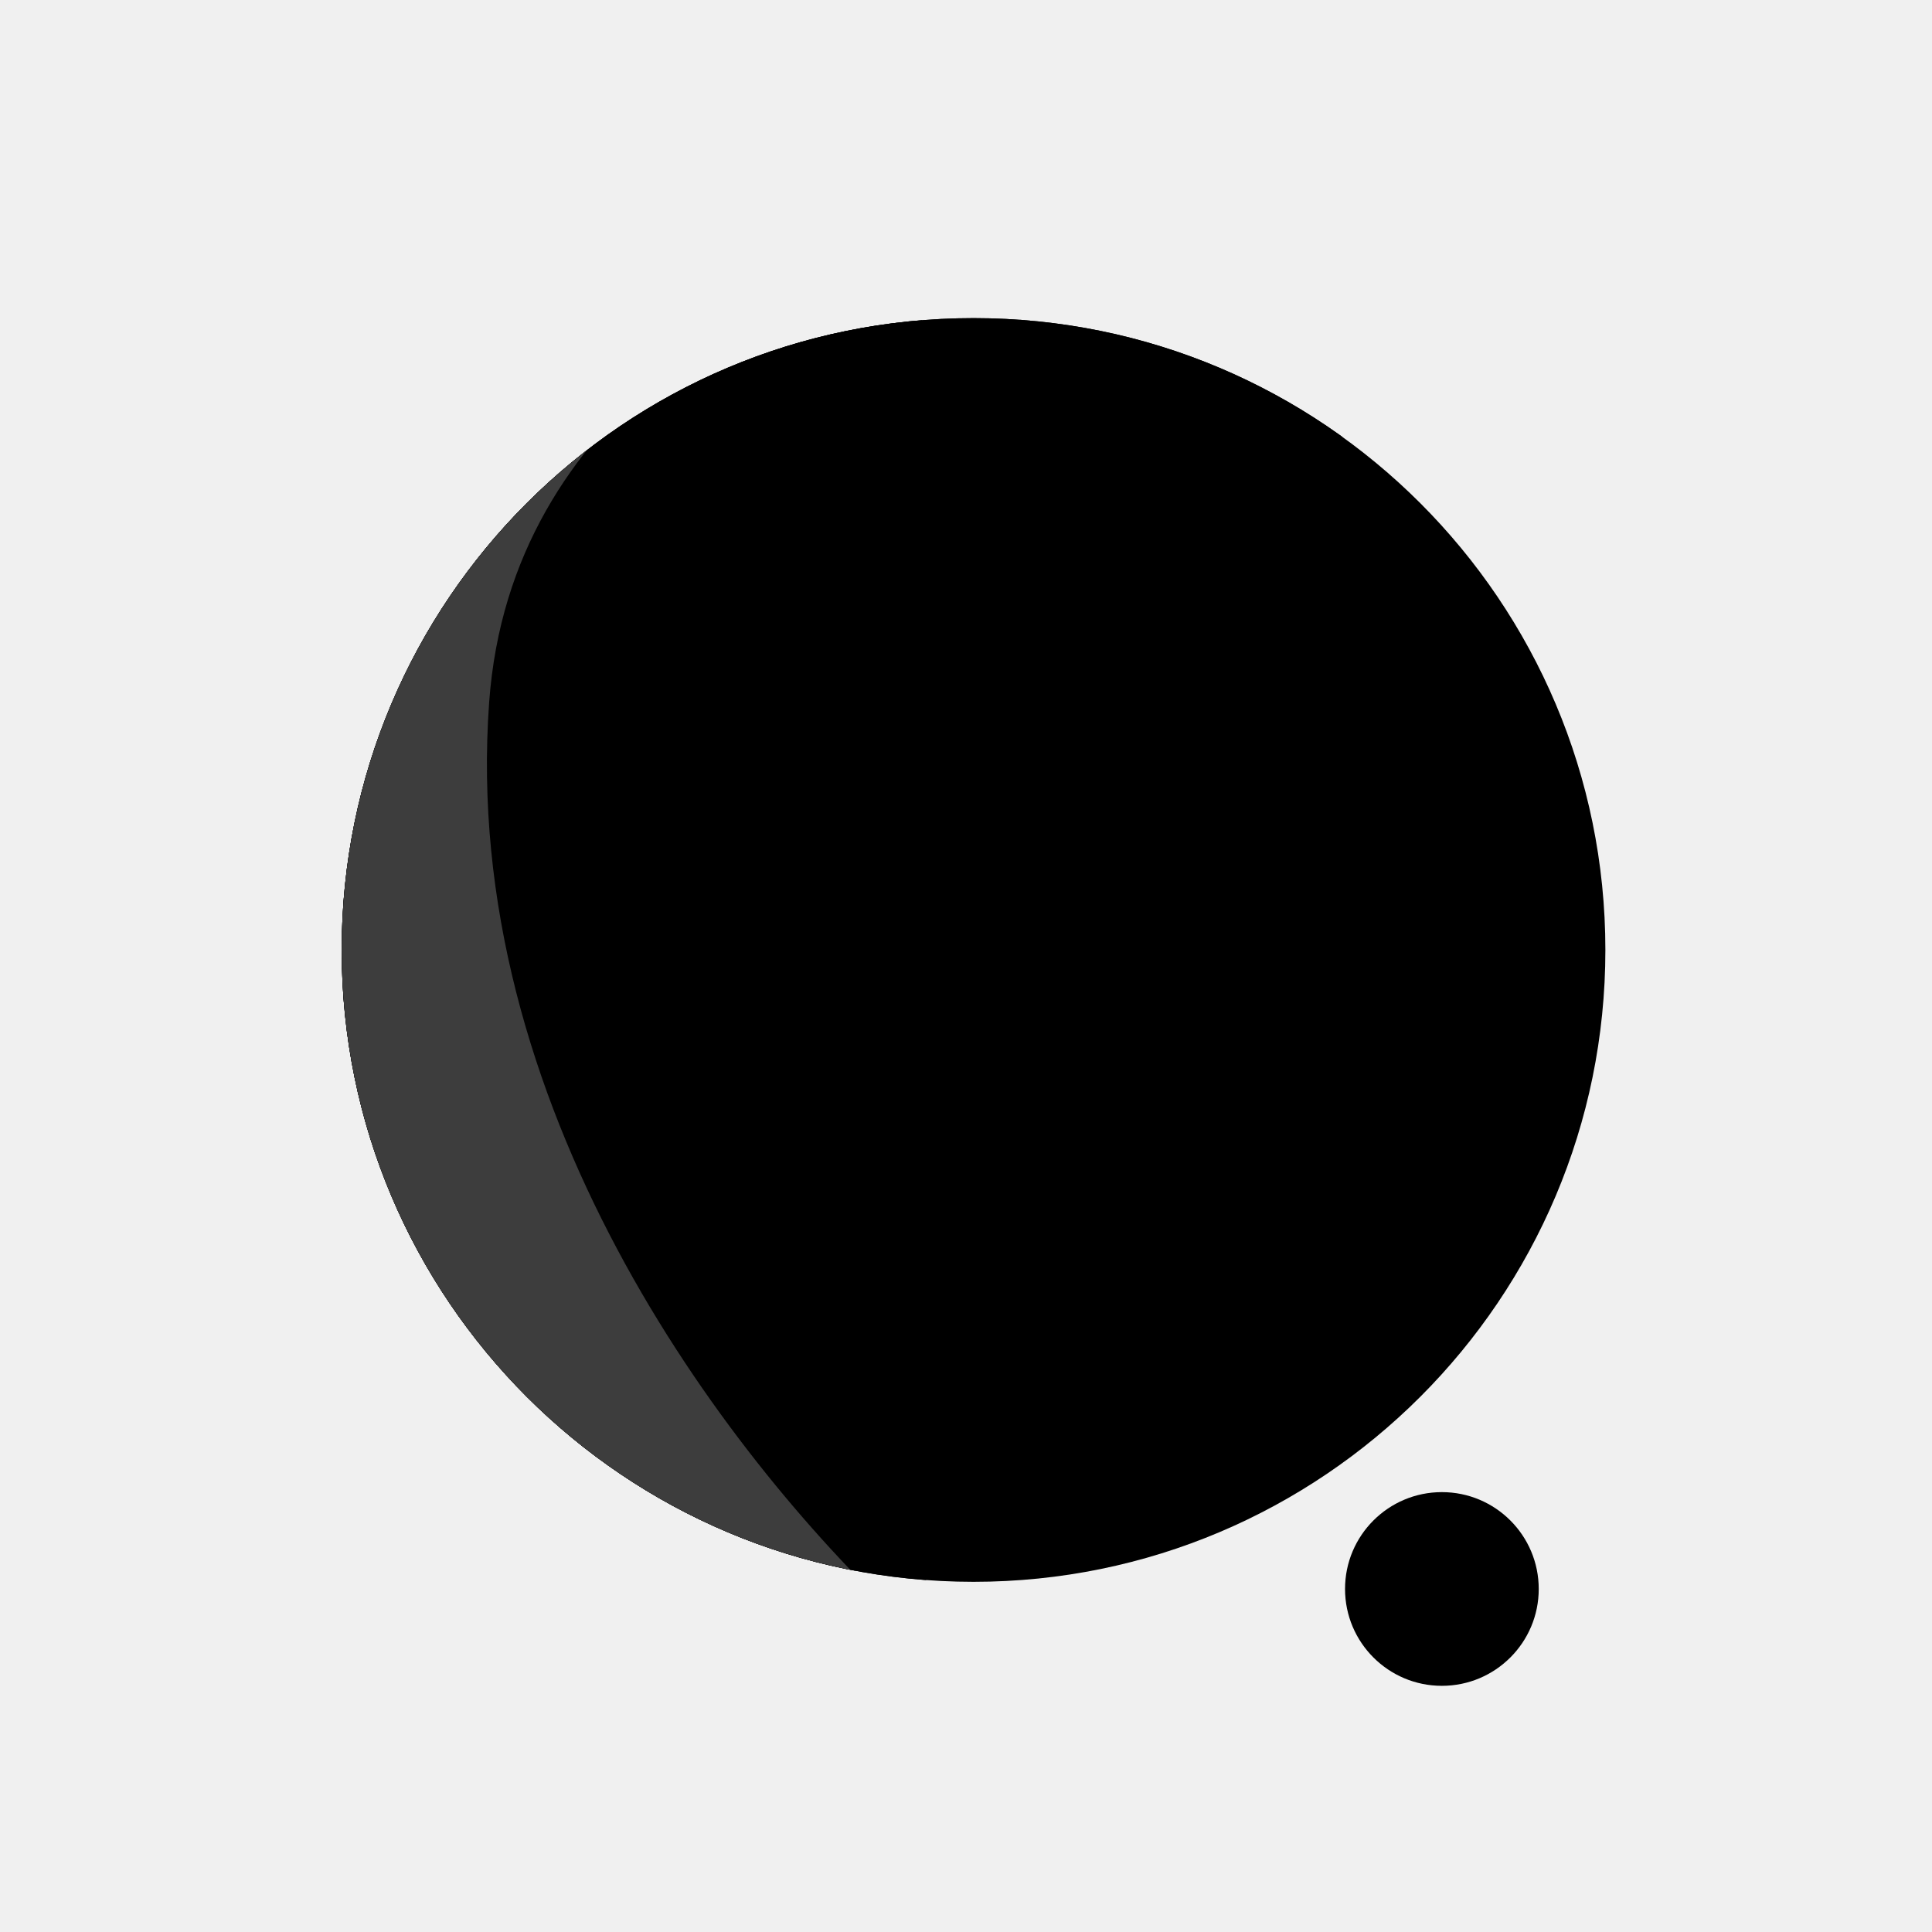
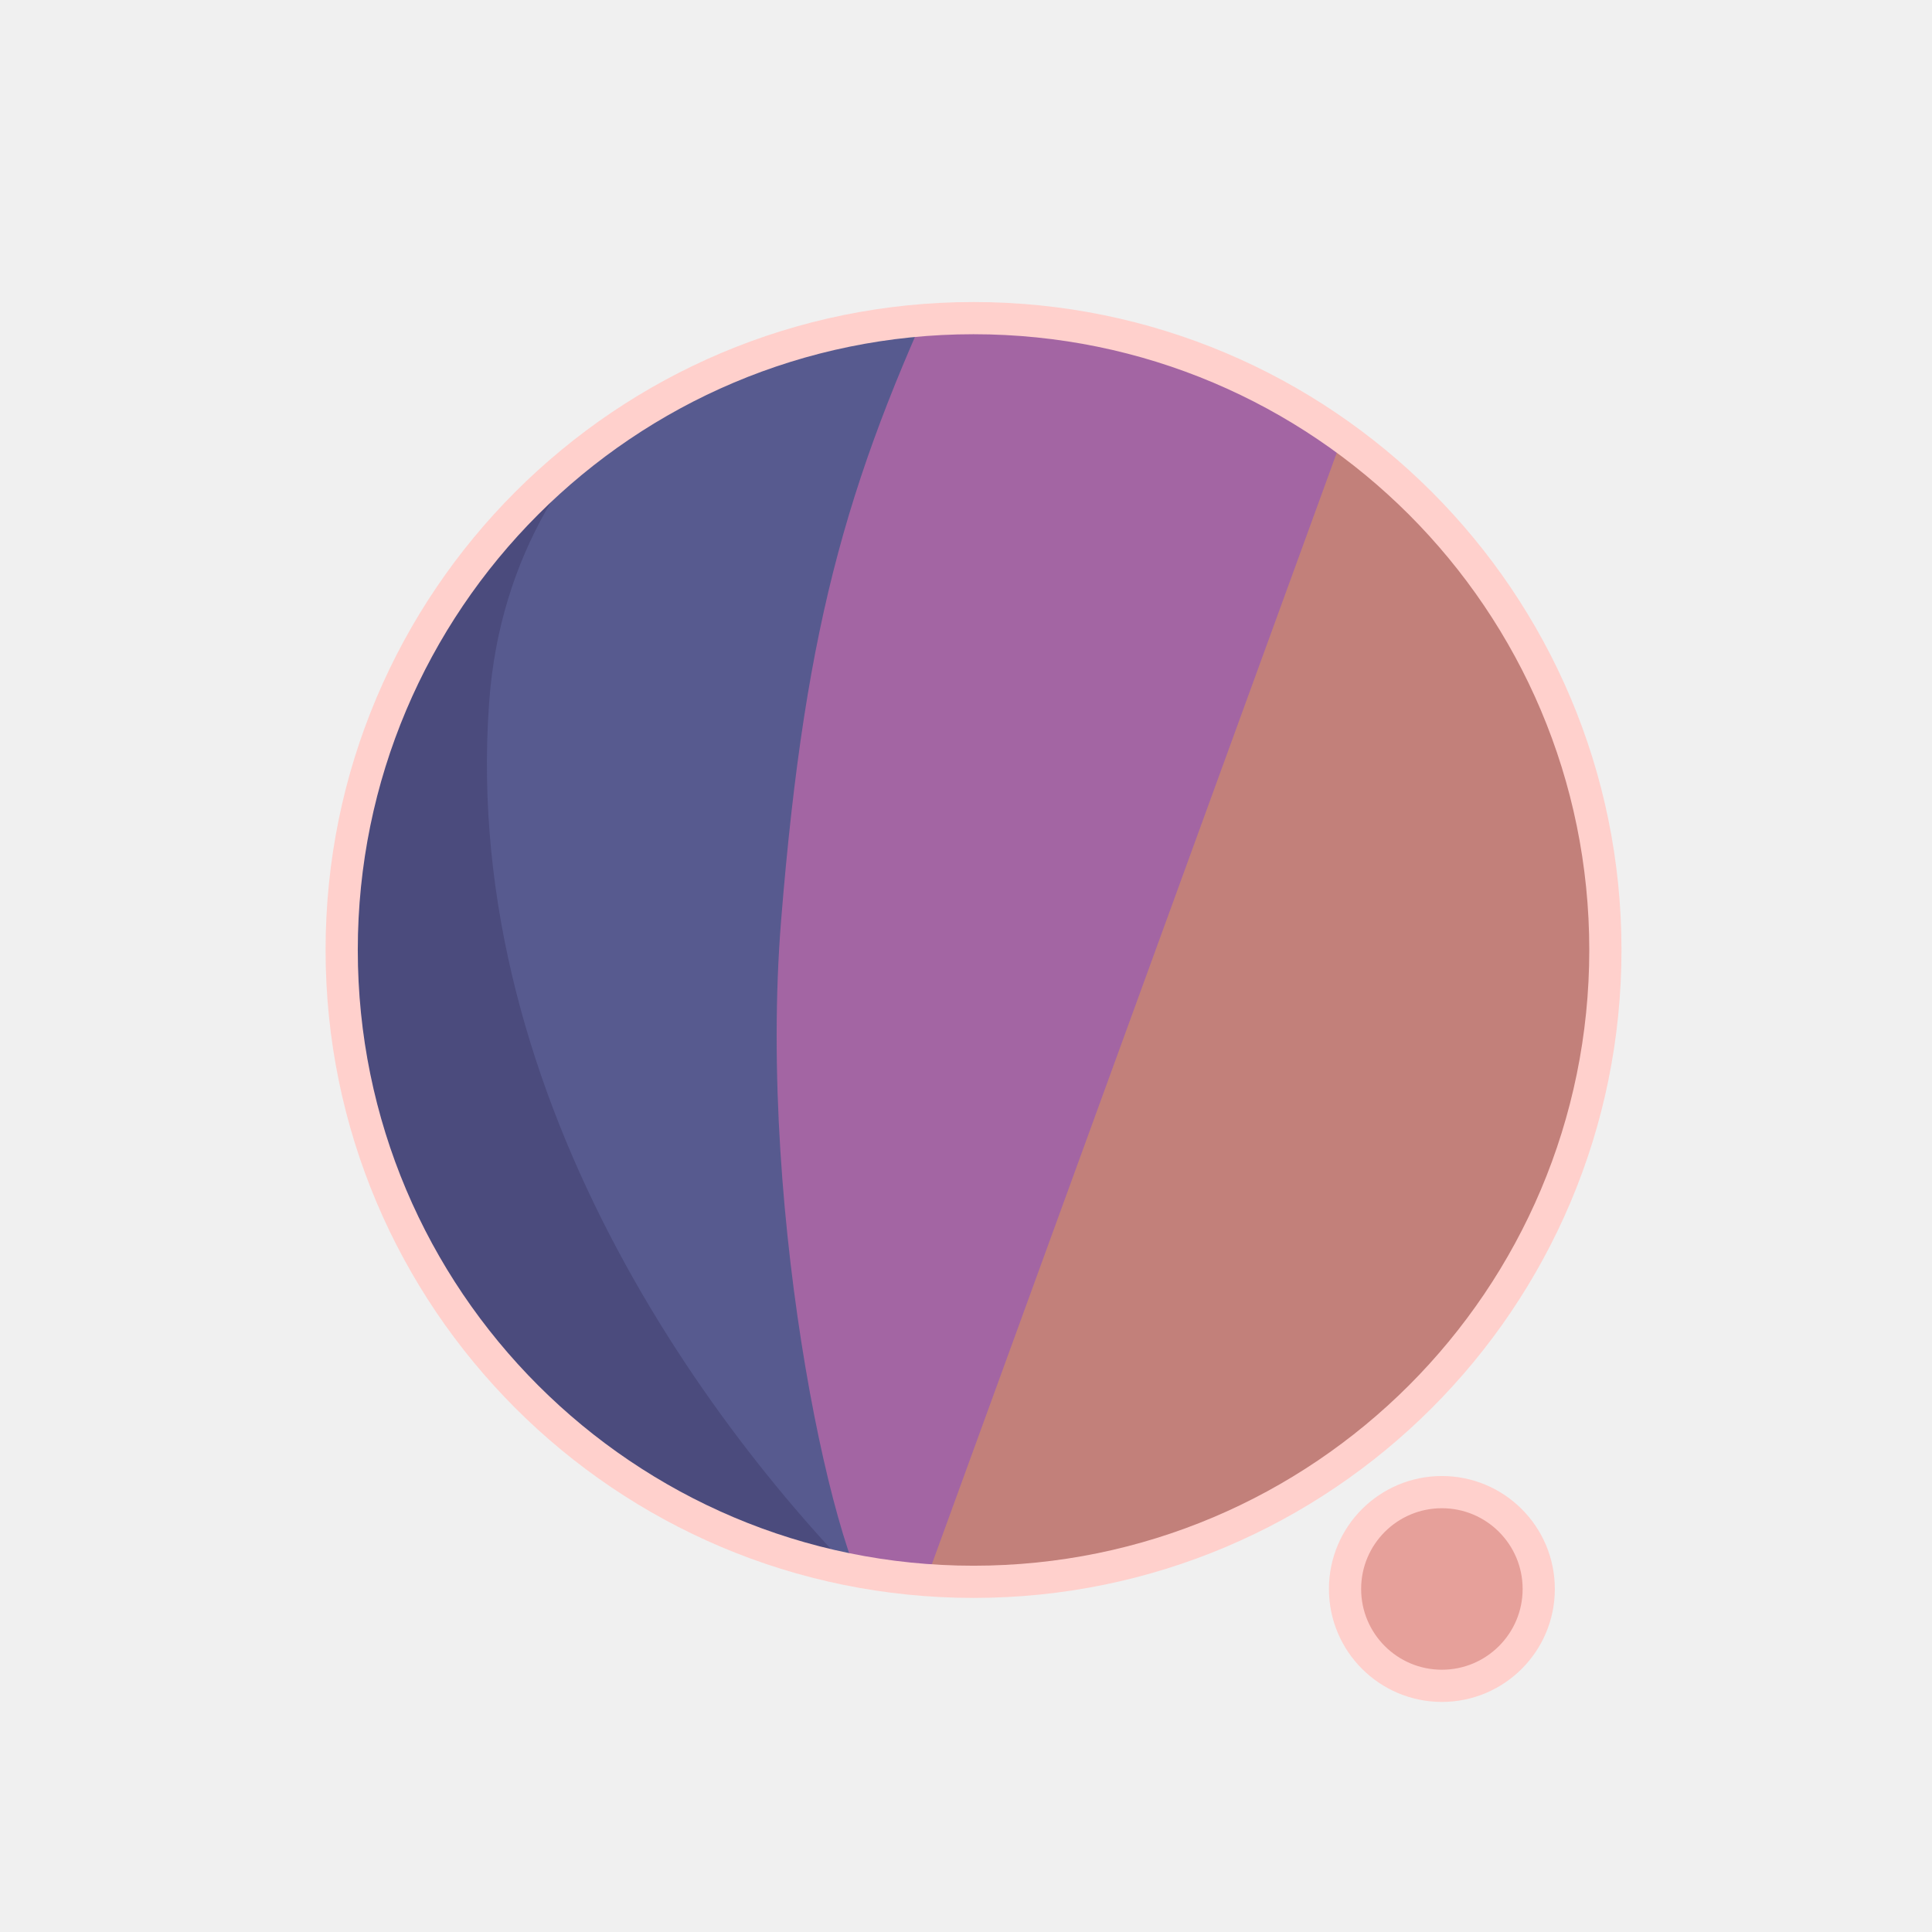
<svg xmlns="http://www.w3.org/2000/svg" width="300" height="300" viewBox="0 0 79.375 79.375" version="1.1" id="svg1">
  <defs id="defs1">
    <filter id="mask-powermask-path-effect5_inverse" style="color-interpolation-filters:sRGB" height="100" width="100" x="-50" y="-50">
      <feColorMatrix id="mask-powermask-path-effect5_primitive1" values="1" type="saturate" result="fbSourceGraphic" />
      <feColorMatrix id="mask-powermask-path-effect5_primitive2" values="-1 0 0 0 1 0 -1 0 0 1 0 0 -1 0 1 0 0 0 1 0 " in="fbSourceGraphic" />
    </filter>
    <clipPath clipPathUnits="userSpaceOnUse" id="clipPath1">
      <circle style="display:inline;fill:#000000;fill-opacity:1;stroke:none;stroke-width:0.214" id="circle3" cx="44.886" cy="38.249" r="22.842" />
    </clipPath>
    <clipPath clipPathUnits="userSpaceOnUse" id="clipPath3">
      <circle style="display:inline;opacity:1;fill:#000000;fill-opacity:1;stroke:none;stroke-width:2.646;stroke-dasharray:none;stroke-opacity:1" id="circle4" cx="39.235" cy="39.029" r="25.959" />
    </clipPath>
    <clipPath clipPathUnits="userSpaceOnUse" id="clipPath4">
      <circle style="display:inline;opacity:1;fill:#000000;fill-opacity:1;stroke:none;stroke-width:0.243" id="circle5" cx="39.997" cy="39.029" r="25.959" />
    </clipPath>
    <clipPath clipPathUnits="userSpaceOnUse" id="clipPath19">
      <g id="g20" style="display:inline">
        <circle style="display:inline;opacity:1;fill:#ffffff;fill-opacity:1;stroke:#000000;stroke-width:1.323;stroke-dasharray:none;stroke-opacity:1" id="circle20" cx="39.997" cy="39.029" r="25.959" />
        <path style="display:inline;fill:#ffffff;fill-opacity:1;stroke:none;stroke-width:1.323;stroke-linecap:round;stroke-linejoin:round;stroke-dasharray:none;stroke-opacity:1" d="M 40.972,71.749 65.107,9.074 51.262,8.513 29.654,71.374 Z" id="path20" />
      </g>
    </clipPath>
  </defs>
  <g id="layer1">
-     <circle style="display:inline;opacity:1;fill:#;fill-opacity:1;stroke:none;stroke-width:2.646;stroke-dasharray:none;stroke-opacity:1" id="path1" cx="39.997" cy="39.029" r="25.959" />
-     <circle style="display:inline;opacity:1;fill:#;fill-opacity:1;stroke:#;stroke-width:1.323;stroke-linecap:round;stroke-linejoin:round;stroke-dasharray:none;stroke-opacity:1" id="path23" cx="59.239" cy="65.282" r="3.979" />
-     <path style="display:inline;opacity:1;fill:#;fill-opacity:1;stroke:none;stroke-width:2.646;stroke-linecap:round;stroke-linejoin:round;stroke-dasharray:none;stroke-opacity:1" d="M 14.114,8.183 56.981,12.942 37.387,66.729 7.337,66.366 Z" id="path4" clip-path="url(#clipPath4)" />
-     <path style="display:inline;opacity:1;fill:#;fill-opacity:1;stroke:none;stroke-width:2.646;stroke-linecap:round;stroke-linejoin:round;stroke-dasharray:none;stroke-opacity:1" d="m 38.537,10.093 c -4.366,9.204 -6.195,15.177 -7.208,27.727 -0.992,12.295 2.307,27.137 4.048,28.492 L 8.159,69.099 11.655,10.117 Z" id="path8" clip-path="url(#clipPath3)" transform="translate(0.7619726)" />
-     <path style="display:inline;opacity:1;fill:#3D3D3D;fill-opacity:1;stroke:none;stroke-width:2.646;stroke-linecap:round;stroke-linejoin:round;stroke-dasharray:none;stroke-opacity:1" d="m 42.193,12.318 c -4.211,1.987 -14.039,6.189 -14.818,16.984 -1.049,14.531 8.417,27.086 14.901,33.188 l -22.177,3.33 -0.971,-51.47 z" id="path12" clip-path="url(#clipPath1)" transform="matrix(1.1365,0,0,1.1365,-11.01583,-4.44086)" />
+     <circle style="display:inline;opacity:1;fill:#C2807A;fill-opacity:1;stroke:none;stroke-width:2.646;stroke-dasharray:none;stroke-opacity:1" id="path1" cx="39.997" cy="39.029" r="25.959" />
+     <circle style="display:inline;opacity:1;fill:#E6A09A;fill-opacity:1;stroke:#FFD0CC;stroke-width:1.323;stroke-linecap:round;stroke-linejoin:round;stroke-dasharray:none;stroke-opacity:1" id="path23" cx="59.239" cy="65.282" r="3.979" />
+     <path style="display:inline;opacity:1;fill:#A365A3;fill-opacity:1;stroke:none;stroke-width:2.646;stroke-linecap:round;stroke-linejoin:round;stroke-dasharray:none;stroke-opacity:1" d="M 14.114,8.183 56.981,12.942 37.387,66.729 7.337,66.366 Z" id="path4" clip-path="url(#clipPath4)" />
+     <path style="display:inline;opacity:1;fill:#575A8F;fill-opacity:1;stroke:none;stroke-width:2.646;stroke-linecap:round;stroke-linejoin:round;stroke-dasharray:none;stroke-opacity:1" d="m 38.537,10.093 c -4.366,9.204 -6.195,15.177 -7.208,27.727 -0.992,12.295 2.307,27.137 4.048,28.492 L 8.159,69.099 11.655,10.117 Z" id="path8" clip-path="url(#clipPath3)" transform="translate(0.7619726)" />
+     <path style="display:inline;opacity:1;fill:#4B4B7D;fill-opacity:1;stroke:none;stroke-width:2.646;stroke-linecap:round;stroke-linejoin:round;stroke-dasharray:none;stroke-opacity:1" d="m 42.193,12.318 c -4.211,1.987 -14.039,6.189 -14.818,16.984 -1.049,14.531 8.417,27.086 14.901,33.188 l -22.177,3.33 -0.971,-51.47 z" id="path12" clip-path="url(#clipPath1)" transform="matrix(1.1365,0,0,1.1365,-11.01583,-4.44086)" />
    <path style="display:inline;fill:none;stroke:#ffffff;stroke-width:5.292;stroke-linecap:round;stroke-linejoin:round;stroke-dasharray:none;stroke-opacity:1" d="M 56.155,14.893 37.161,67.307 c 0.345,-0.826 6.533,-17.661 9.644,-21.104 4.78,-5.292 13.008,-2.765 13.143,4.977 0.044,2.513 -1.431,15.998 -1.431,15.998" id="path2" clip-path="url(#clipPath19)" mask="none" />
-     <circle style="display:inline;opacity:1;fill:none;fill-opacity:0;stroke:#;stroke-width:1.323;stroke-dasharray:none;stroke-opacity:1" id="circle8" cx="39.997" cy="39.029" r="25.959" />
+     <circle style="display:inline;opacity:1;fill:none;fill-opacity:0;stroke:#FFD0CC;stroke-width:1.323;stroke-dasharray:none;stroke-opacity:1" id="circle8" cx="39.997" cy="39.029" r="25.959" />
  </g>
</svg>
